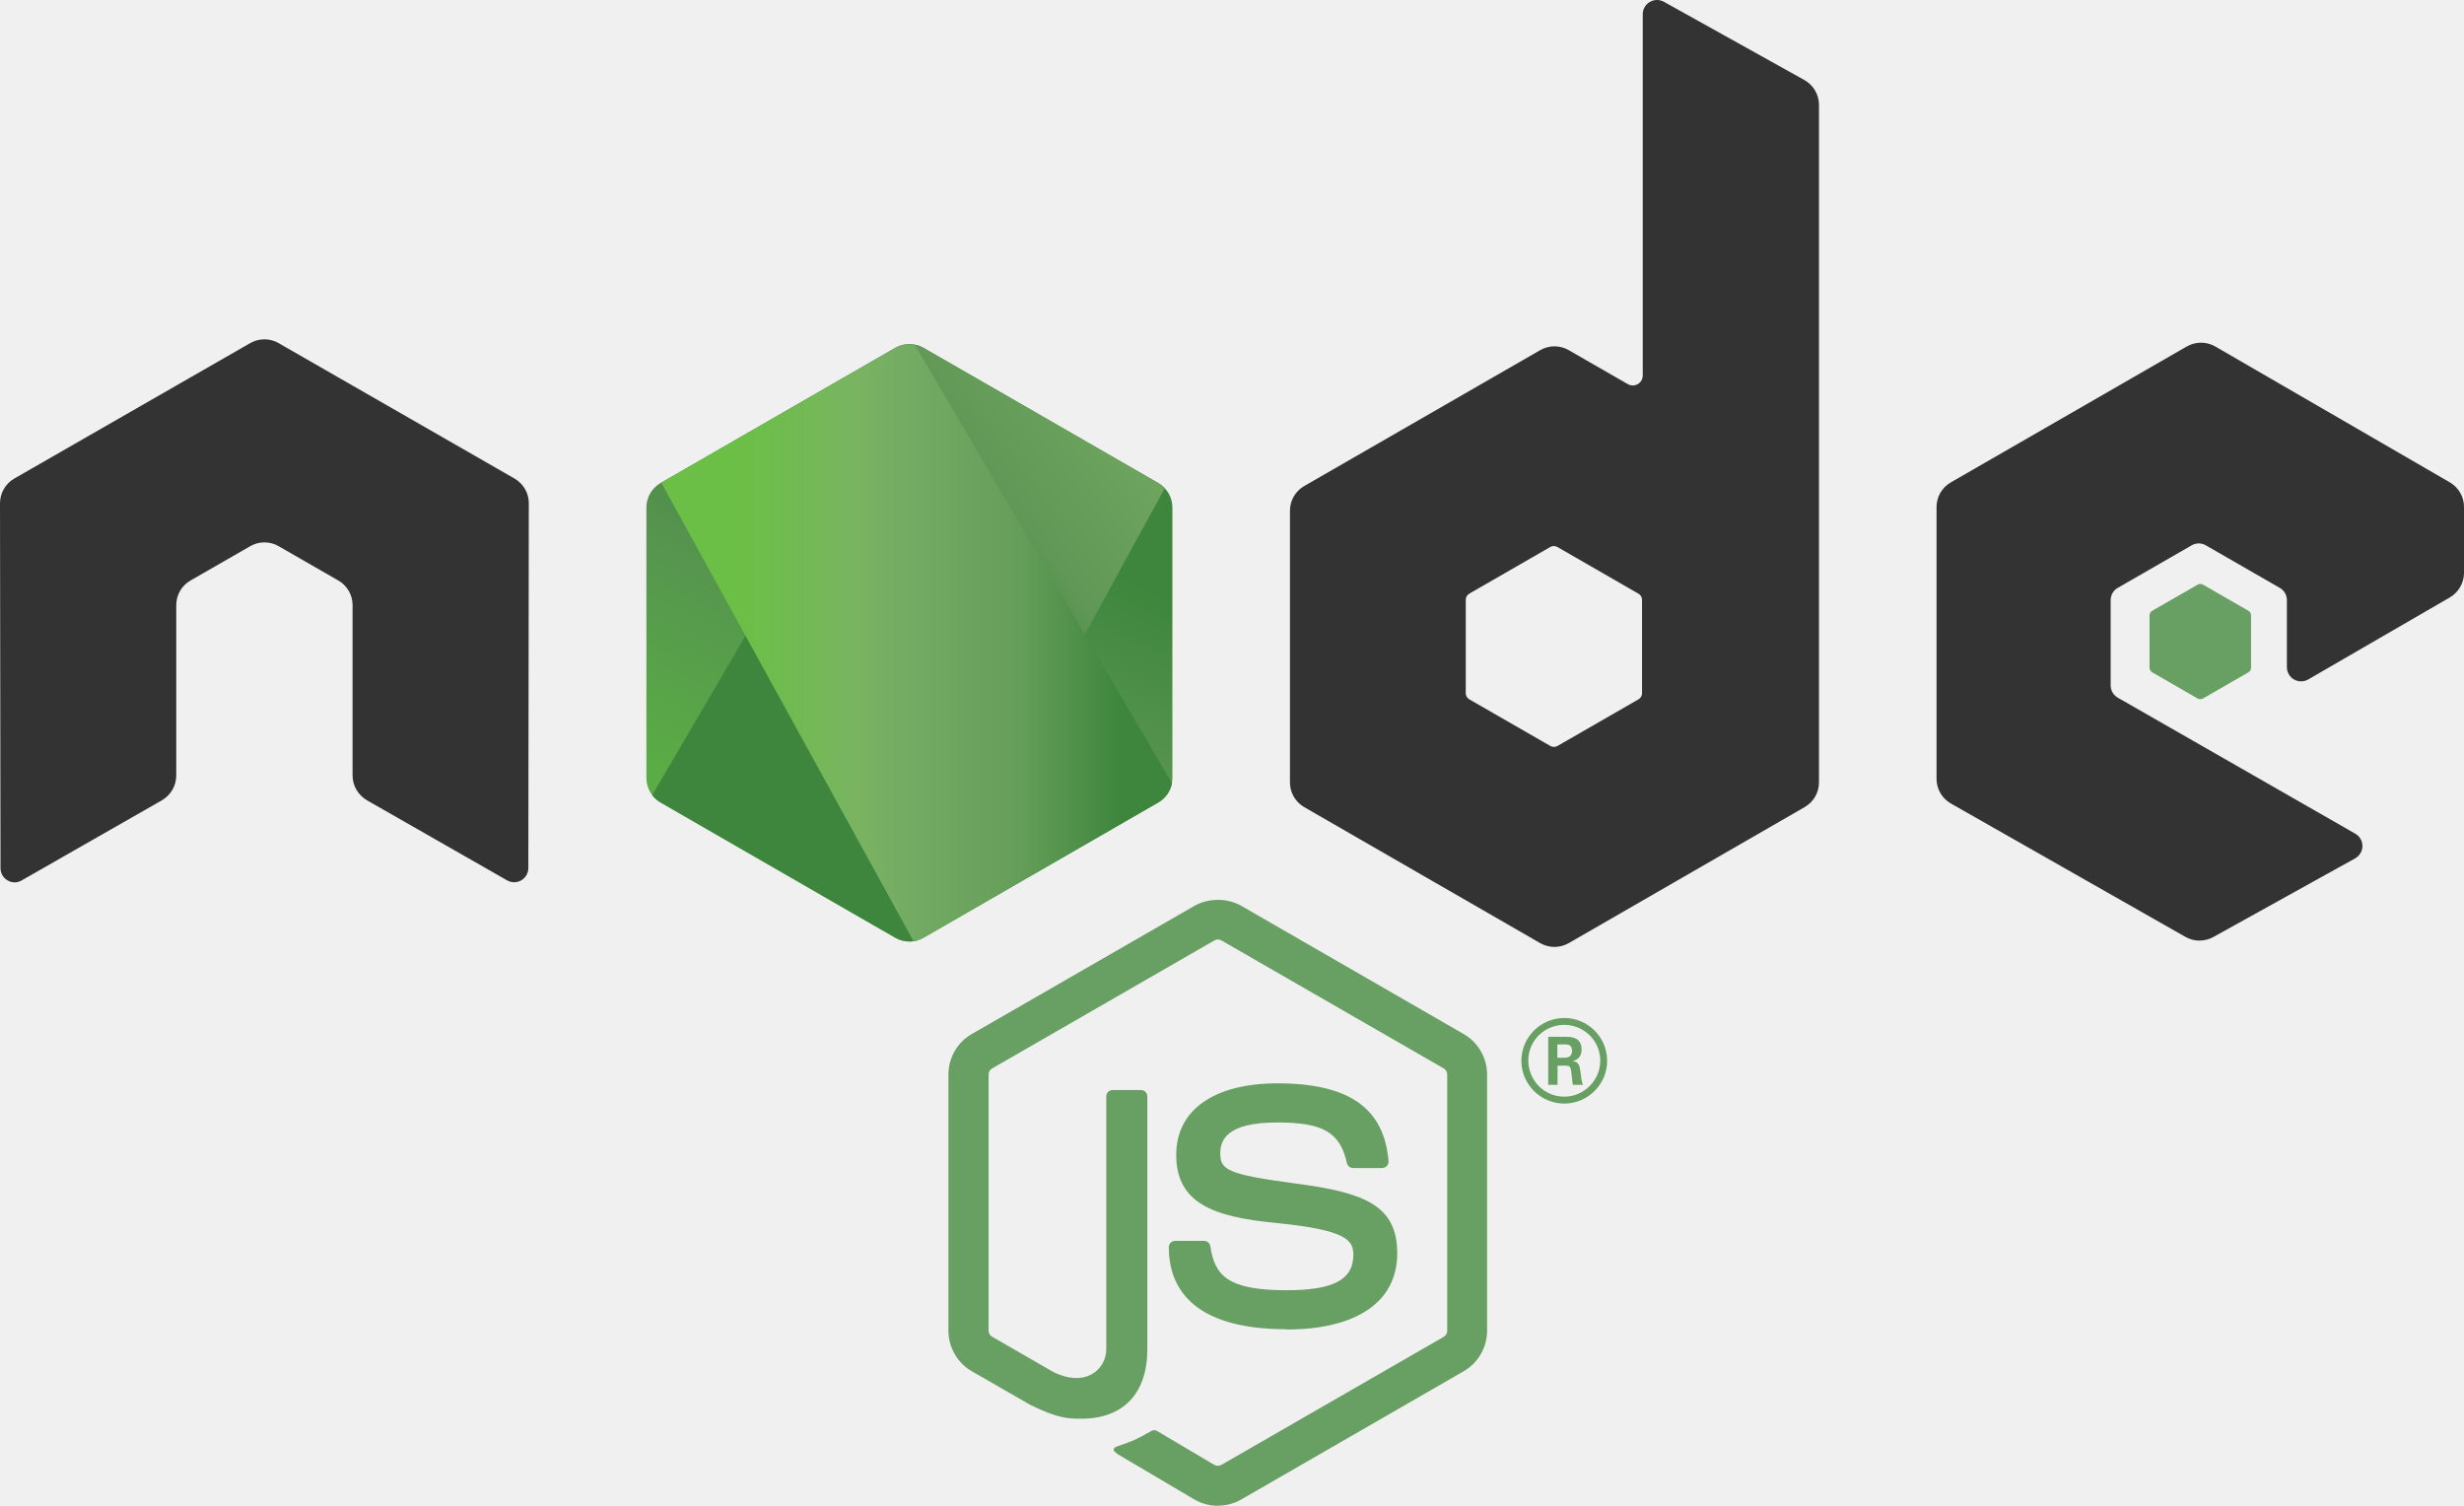
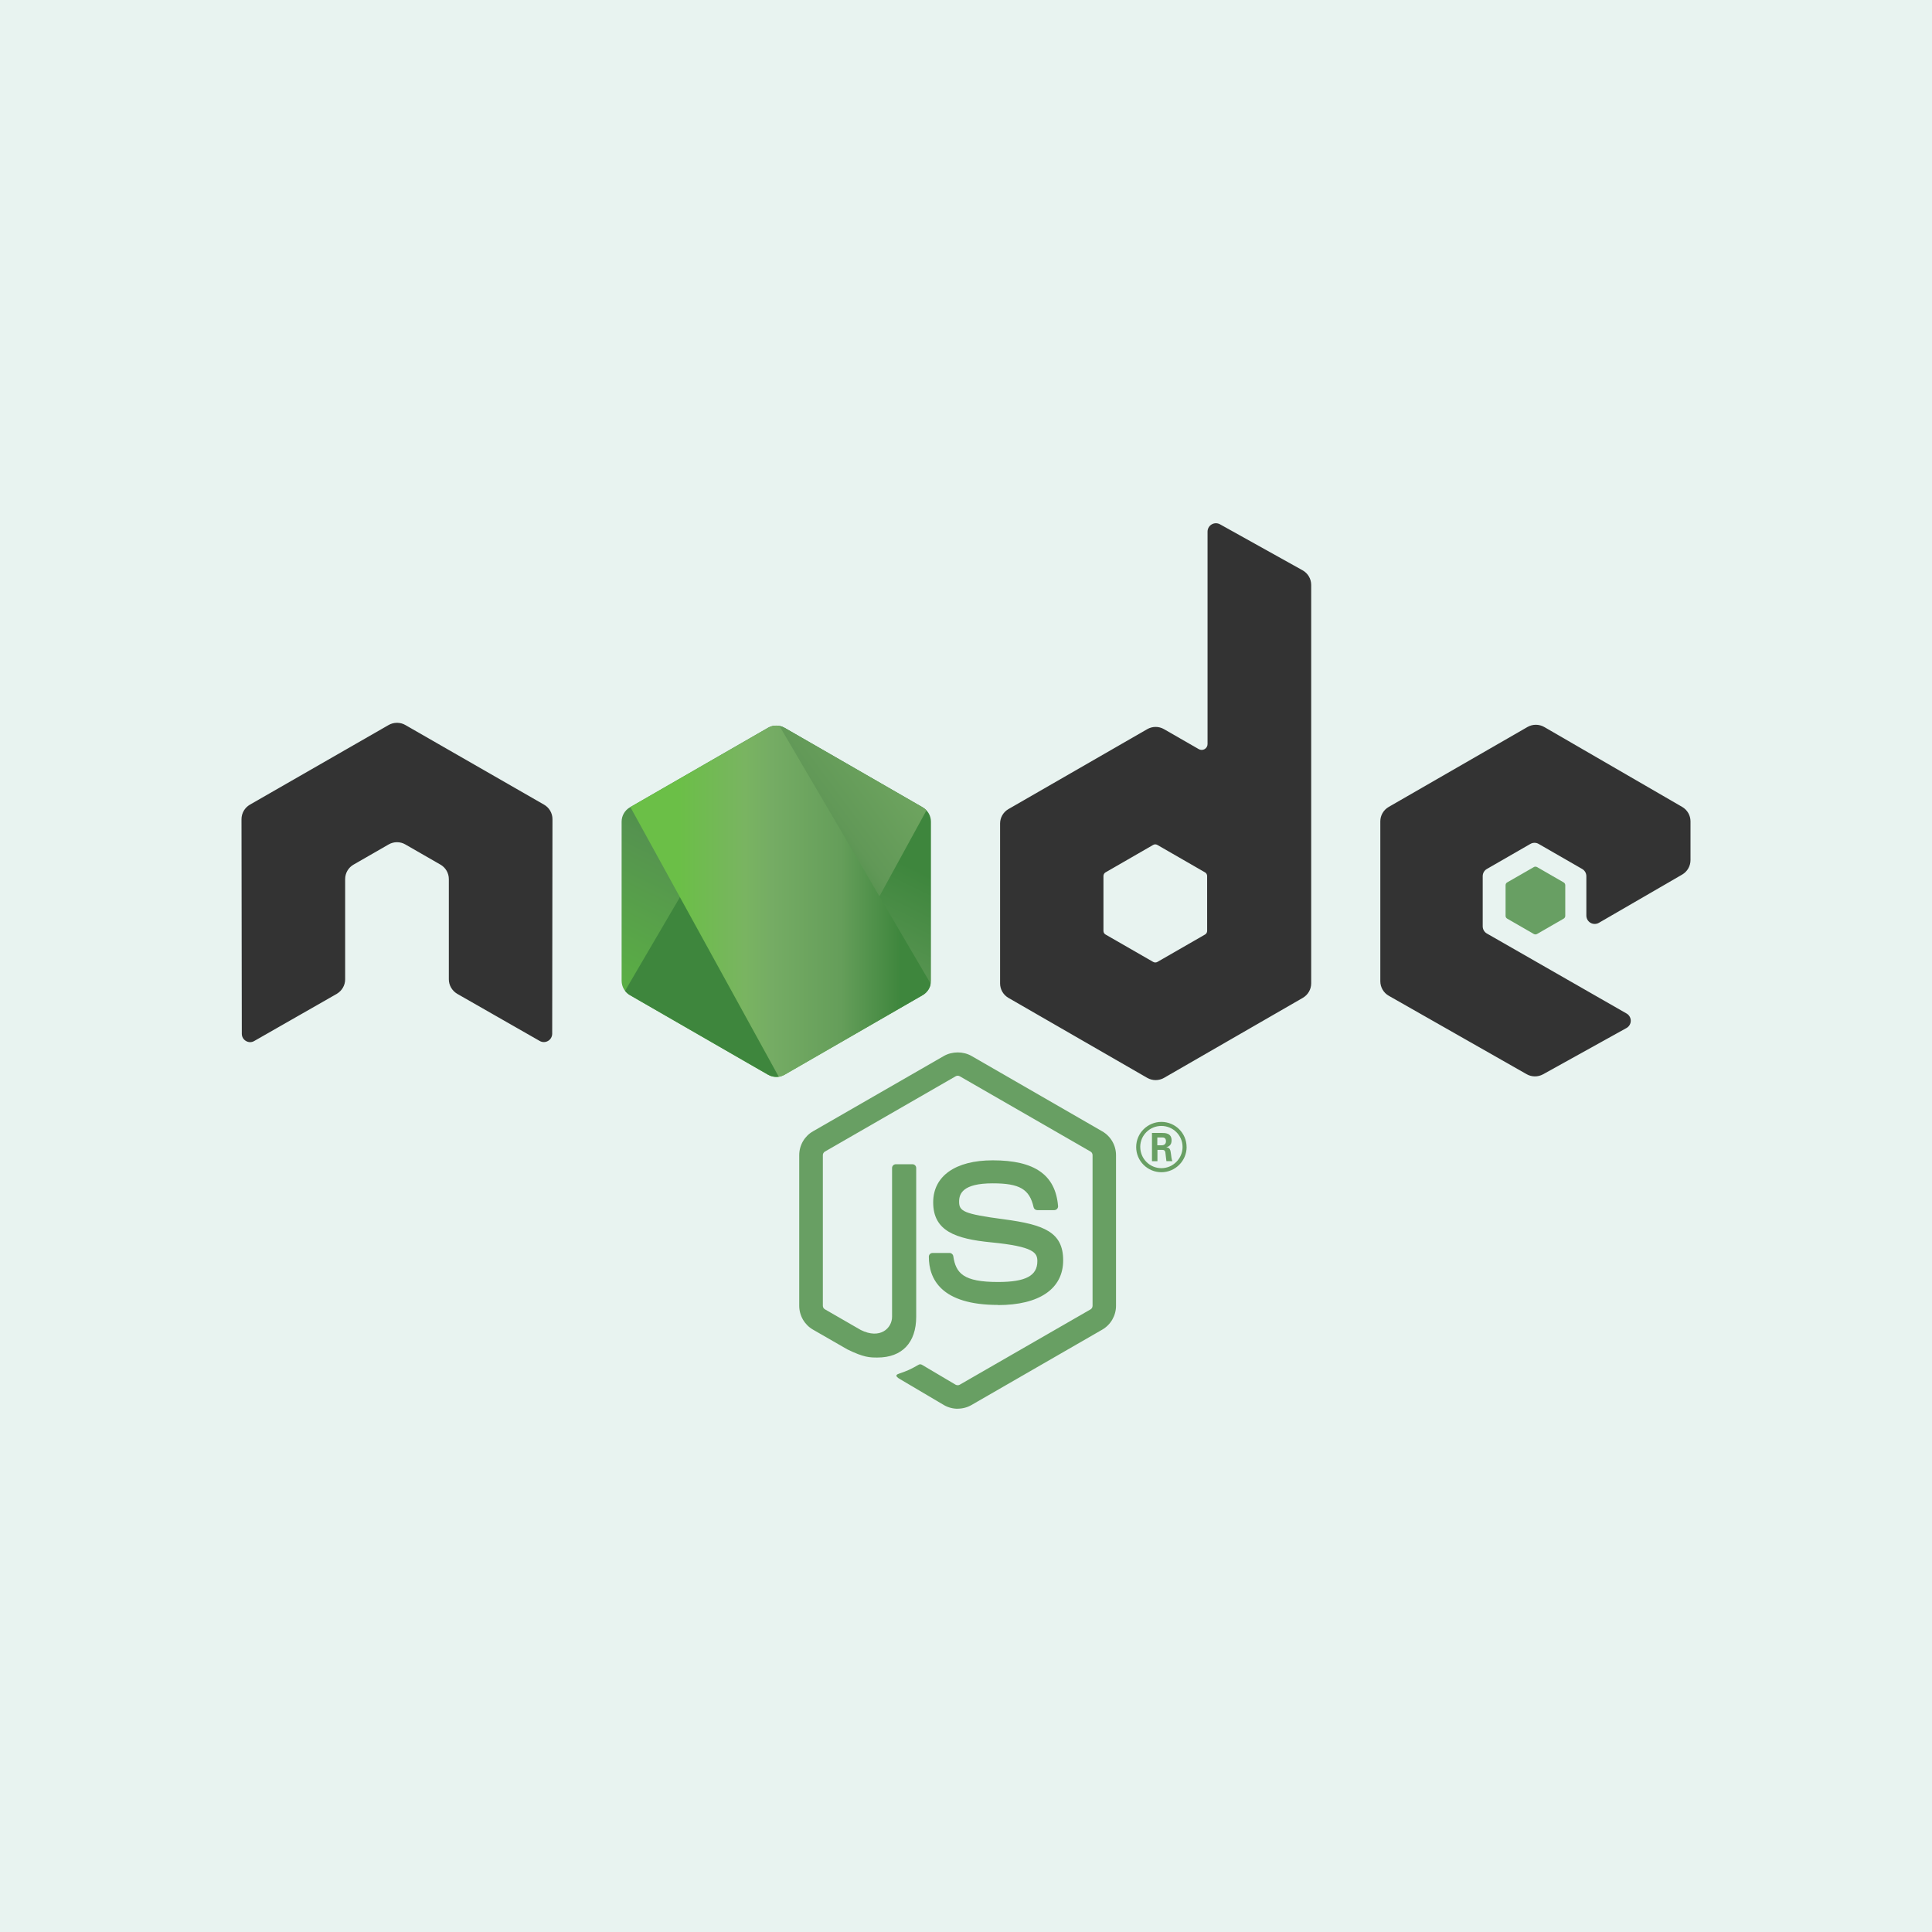
- <svg xmlns="http://www.w3.org/2000/svg" width="90" height="55" viewBox="0 0 90 55" fill="none">
-   <g clip-path="url(#clip0_2117_1664)">
-     <path d="M44.484 55C44.187 55 43.892 54.922 43.631 54.773L40.918 53.17C40.513 52.944 40.71 52.864 40.844 52.818C41.384 52.629 41.494 52.586 42.071 52.26C42.132 52.225 42.211 52.237 42.273 52.274L44.357 53.508C44.433 53.549 44.539 53.549 44.609 53.508L52.737 48.827C52.812 48.784 52.861 48.697 52.861 48.607V39.249C52.861 39.156 52.812 39.072 52.735 39.026L44.611 34.348C44.536 34.304 44.436 34.304 44.361 34.348L36.238 39.026C36.159 39.07 36.109 39.157 36.109 39.247V48.605C36.109 48.695 36.158 48.78 36.235 48.823L38.461 50.106C39.669 50.709 40.408 49.998 40.408 49.283V40.047C40.408 39.915 40.512 39.813 40.644 39.813H41.673C41.801 39.813 41.907 39.915 41.907 40.047V49.288C41.907 50.895 41.028 51.819 39.501 51.819C39.031 51.819 38.66 51.819 37.627 51.312L35.495 50.085C34.968 49.781 34.642 49.212 34.642 48.605V39.247C34.642 38.638 34.968 38.069 35.495 37.769L43.63 33.086C44.145 32.795 44.829 32.795 45.339 33.086L53.465 37.771C53.99 38.074 54.318 38.64 54.318 39.249V48.607C54.318 49.214 53.99 49.781 53.465 50.085L45.339 54.769C45.079 54.919 44.784 54.996 44.483 54.996" fill="#689F63" />
-     <path d="M46.994 48.551C43.438 48.551 42.692 46.923 42.692 45.556C42.692 45.426 42.797 45.323 42.928 45.323H43.978C44.093 45.323 44.191 45.407 44.209 45.522C44.368 46.589 44.84 47.127 46.991 47.127C48.704 47.127 49.432 46.741 49.432 45.835C49.432 45.313 49.224 44.925 46.563 44.665C44.338 44.446 42.962 43.957 42.962 42.181C42.962 40.544 44.346 39.57 46.663 39.57C49.265 39.57 50.555 40.471 50.718 42.408C50.724 42.475 50.7 42.54 50.655 42.589C50.61 42.635 50.547 42.664 50.482 42.664H49.426C49.316 42.664 49.221 42.587 49.198 42.481C48.944 41.358 48.329 40.999 46.659 40.999C44.789 40.999 44.572 41.649 44.572 42.136C44.572 42.727 44.828 42.899 47.351 43.232C49.849 43.563 51.035 44.03 51.035 45.782C51.035 47.548 49.558 48.561 46.983 48.561M56.882 38.636H57.155C57.379 38.636 57.422 38.48 57.422 38.389C57.422 38.149 57.257 38.149 57.165 38.149H56.884L56.882 38.636ZM56.551 37.869H57.155C57.362 37.869 57.769 37.869 57.769 38.332C57.769 38.654 57.562 38.721 57.438 38.762C57.68 38.778 57.696 38.937 57.729 39.16C57.745 39.3 57.771 39.541 57.82 39.623H57.448C57.438 39.541 57.381 39.095 57.381 39.071C57.356 38.971 57.322 38.922 57.198 38.922H56.891V39.625H56.551V37.869ZM55.824 38.742C55.824 39.468 56.412 40.057 57.135 40.057C57.863 40.057 58.451 39.456 58.451 38.742C58.451 38.013 57.855 37.434 57.133 37.434C56.42 37.434 55.822 38.005 55.822 38.74M58.703 38.746C58.703 39.606 57.997 40.309 57.137 40.309C56.282 40.309 55.57 39.615 55.57 38.746C55.57 37.861 56.298 37.183 57.137 37.183C57.981 37.183 58.701 37.863 58.701 38.746" fill="#689F63" />
-     <path fill-rule="evenodd" clip-rule="evenodd" d="M19.315 18.382C19.315 18.009 19.117 17.666 18.794 17.48L10.177 12.533C10.032 12.447 9.869 12.403 9.703 12.396H9.614C9.449 12.403 9.286 12.447 9.138 12.533L0.521 17.48C0.2 17.666 0 18.01 0 18.383L0.019 31.708C0.019 31.893 0.115 32.066 0.277 32.157C0.436 32.254 0.635 32.254 0.794 32.157L5.917 29.23C6.241 29.038 6.438 28.698 6.438 28.328V22.103C6.438 21.732 6.635 21.389 6.958 21.204L9.139 19.951C9.301 19.857 9.478 19.811 9.659 19.811C9.838 19.811 10.02 19.857 10.177 19.95L12.357 21.203C12.68 21.388 12.878 21.731 12.878 22.103V28.327C12.878 28.697 13.078 29.038 13.4 29.229L18.519 32.154C18.68 32.249 18.88 32.249 19.04 32.154C19.198 32.063 19.298 31.89 19.298 31.705L19.315 18.382ZM59.978 25.32C59.978 25.413 59.928 25.499 59.847 25.544L56.888 27.247C56.807 27.293 56.708 27.293 56.628 27.247L53.668 25.544C53.586 25.498 53.538 25.413 53.538 25.32V21.91C53.538 21.817 53.586 21.732 53.666 21.685L56.624 19.98C56.705 19.933 56.805 19.933 56.886 19.98L59.846 21.685C59.928 21.732 59.977 21.817 59.977 21.91L59.978 25.32ZM60.777 0.066C60.616 -0.024 60.419 -0.022 60.26 0.071C60.101 0.165 60.003 0.335 60.003 0.52V13.715C60.003 13.845 59.934 13.965 59.821 14.03C59.709 14.095 59.57 14.095 59.457 14.03L57.298 12.789C56.977 12.604 56.581 12.604 56.258 12.789L47.638 17.753C47.316 17.938 47.117 18.281 47.117 18.651V28.582C47.117 28.953 47.316 29.294 47.638 29.481L56.258 34.449C56.58 34.633 56.977 34.633 57.299 34.449L65.919 29.479C66.241 29.292 66.44 28.951 66.44 28.58V3.829C66.44 3.452 66.235 3.106 65.905 2.922L60.777 0.066ZM89.483 21.821C89.803 21.635 90 21.292 90 20.923V18.516C90 18.146 89.803 17.804 89.482 17.618L80.916 12.656C80.593 12.47 80.196 12.47 79.873 12.656L71.255 17.62C70.931 17.807 70.734 18.148 70.734 18.519V28.446C70.734 28.82 70.935 29.165 71.259 29.349L79.822 34.219C80.137 34.4 80.524 34.402 80.843 34.226L86.023 31.353C86.186 31.262 86.29 31.089 86.29 30.902C86.29 30.716 86.19 30.541 86.027 30.45L77.356 25.484C77.193 25.393 77.094 25.22 77.094 25.036V21.922C77.094 21.735 77.191 21.564 77.354 21.472L80.052 19.919C80.213 19.825 80.41 19.825 80.571 19.919L83.27 21.472C83.431 21.563 83.531 21.735 83.531 21.92V24.369C83.531 24.553 83.63 24.726 83.791 24.819C83.952 24.91 84.151 24.91 84.312 24.817L89.483 21.821Z" fill="#333333" />
-     <path fill-rule="evenodd" clip-rule="evenodd" d="M80.268 21.356C80.329 21.32 80.406 21.32 80.468 21.356L82.122 22.308C82.184 22.344 82.222 22.41 82.222 22.481V24.387C82.222 24.458 82.184 24.524 82.122 24.559L80.468 25.512C80.406 25.547 80.329 25.547 80.268 25.512L78.615 24.559C78.552 24.524 78.514 24.458 78.514 24.387V22.481C78.514 22.41 78.55 22.344 78.613 22.308L80.268 21.356Z" fill="#689F63" />
-     <mask id="mask0_2117_1664" style="mask-type:luminance" maskUnits="userSpaceOnUse" x="23" y="12" width="20" height="23">
-       <path d="M32.699 12.706L24.128 17.642C23.807 17.827 23.61 18.168 23.61 18.537V28.417C23.61 28.785 23.807 29.126 24.128 29.311L32.7 34.252C33.02 34.436 33.415 34.436 33.735 34.252L42.306 29.311C42.625 29.126 42.823 28.785 42.823 28.417V18.537C42.823 18.168 42.625 17.827 42.304 17.642L33.734 12.706C33.574 12.614 33.395 12.568 33.216 12.568C33.037 12.568 32.858 12.614 32.697 12.706" fill="white" />
+ <svg xmlns="http://www.w3.org/2000/svg" width="120" height="120" viewBox="20 162 120 120" fill="none">
+   <rect width="120" height="120" transform="matrix(-1 0 0 1 140 162)" fill="#E8F3F0" />
+   <g clip-path="url(#clip0_2117_1621)">
+     <path d="M79.484 249.5C79.187 249.5 78.892 249.423 78.631 249.273L75.918 247.67C75.513 247.444 75.71 247.364 75.844 247.318C76.384 247.129 76.494 247.086 77.071 246.759C77.132 246.725 77.211 246.737 77.273 246.774L79.357 248.008C79.433 248.049 79.54 248.049 79.609 248.008L87.737 243.327C87.812 243.284 87.861 243.197 87.861 243.107V233.749C87.861 233.655 87.812 233.572 87.735 233.526L79.611 228.848C79.536 228.804 79.436 228.804 79.361 228.848L71.238 233.526C71.159 233.57 71.109 233.658 71.109 233.747V243.105C71.109 243.195 71.158 243.28 71.235 243.323L73.461 244.606C74.669 245.209 75.408 244.498 75.408 243.783V234.547C75.408 234.415 75.512 234.313 75.644 234.313H76.673C76.802 234.313 76.907 234.415 76.907 234.547V243.787C76.907 245.395 76.028 246.319 74.501 246.319C74.031 246.319 73.66 246.319 72.627 245.811L70.495 244.585C69.968 244.281 69.642 243.712 69.642 243.105V233.747C69.642 233.138 69.968 232.569 70.495 232.269L78.63 227.586C79.145 227.295 79.829 227.295 80.339 227.586L88.465 232.271C88.99 232.573 89.318 233.14 89.318 233.749V243.107C89.318 243.714 88.99 244.281 88.465 244.585L80.339 249.269C80.079 249.419 79.784 249.496 79.483 249.496" fill="#689F63" />
+     <path d="M81.994 243.052C78.438 243.052 77.692 241.423 77.692 240.056C77.692 239.926 77.797 239.823 77.928 239.823H78.978C79.094 239.823 79.191 239.907 79.21 240.021C79.368 241.089 79.84 241.627 81.991 241.627C83.704 241.627 84.432 241.241 84.432 240.335C84.432 239.813 84.225 239.425 81.563 239.165C79.338 238.946 77.962 238.457 77.962 236.681C77.962 235.044 79.346 234.07 81.663 234.07C84.265 234.07 85.555 234.971 85.718 236.908C85.724 236.975 85.7 237.04 85.655 237.089C85.61 237.135 85.547 237.164 85.482 237.164H84.426C84.316 237.164 84.221 237.087 84.198 236.981C83.944 235.858 83.329 235.499 81.659 235.499C79.789 235.499 79.572 236.149 79.572 236.636C79.572 237.227 79.828 237.399 82.351 237.732C84.849 238.063 86.035 238.53 86.035 240.282C86.035 242.048 84.558 243.061 81.983 243.061M91.882 233.136H92.155C92.379 233.136 92.421 232.98 92.421 232.888C92.421 232.649 92.257 232.649 92.165 232.649H91.884L91.882 233.136ZM91.551 232.369H92.155C92.362 232.369 92.769 232.369 92.769 232.832C92.769 233.154 92.562 233.221 92.438 233.262C92.68 233.278 92.696 233.437 92.729 233.66C92.745 233.8 92.771 234.042 92.82 234.123H92.448C92.438 234.042 92.381 233.595 92.381 233.571C92.356 233.471 92.322 233.422 92.198 233.422H91.891V234.125H91.551V232.369ZM90.824 233.242C90.824 233.968 91.412 234.557 92.135 234.557C92.863 234.557 93.451 233.956 93.451 233.242C93.451 232.513 92.855 231.934 92.133 231.934C91.421 231.934 90.822 232.505 90.822 233.24M93.703 233.246C93.703 234.106 92.997 234.809 92.137 234.809C91.282 234.809 90.57 234.115 90.57 233.246C90.57 232.361 91.298 231.683 92.137 231.683C92.981 231.683 93.701 232.363 93.701 233.246" fill="#689F63" />
+     <path fill-rule="evenodd" clip-rule="evenodd" d="M54.315 212.882C54.315 212.509 54.117 212.165 53.794 211.98L45.177 207.032C45.032 206.947 44.869 206.903 44.703 206.896H44.614C44.449 206.903 44.286 206.947 44.138 207.032L35.521 211.98C35.2 212.166 35 212.51 35 212.883L35.019 226.208C35.019 226.393 35.115 226.566 35.277 226.657C35.436 226.754 35.636 226.754 35.794 226.657L40.917 223.73C41.24 223.538 41.438 223.198 41.438 222.828V216.603C41.438 216.232 41.635 215.889 41.958 215.704L44.139 214.45C44.301 214.357 44.478 214.311 44.66 214.311C44.838 214.311 45.02 214.357 45.177 214.45L47.357 215.703C47.68 215.888 47.878 216.231 47.878 216.603V222.827C47.878 223.197 48.078 223.538 48.4 223.729L53.519 226.654C53.68 226.749 53.88 226.749 54.04 226.654C54.198 226.563 54.298 226.39 54.298 226.205L54.315 212.882ZM94.978 219.82C94.978 219.913 94.928 219.999 94.847 220.045L91.888 221.747C91.807 221.793 91.708 221.793 91.628 221.747L88.668 220.045C88.586 219.998 88.537 219.913 88.537 219.82V216.41C88.537 216.317 88.586 216.232 88.666 216.185L91.624 214.48C91.705 214.433 91.805 214.433 91.886 214.48L94.847 216.185C94.928 216.232 94.977 216.317 94.977 216.41L94.978 219.82ZM95.777 194.566C95.616 194.476 95.419 194.478 95.26 194.571C95.101 194.665 95.003 194.835 95.003 195.02V208.215C95.003 208.345 94.934 208.465 94.821 208.53C94.709 208.595 94.57 208.595 94.457 208.53L92.298 207.289C91.977 207.104 91.581 207.104 91.258 207.289L82.638 212.253C82.316 212.438 82.117 212.781 82.117 213.151V223.082C82.117 223.453 82.316 223.794 82.638 223.981L91.258 228.949C91.58 229.133 91.977 229.133 92.299 228.949L100.919 223.979C101.241 223.792 101.44 223.451 101.44 223.08V198.329C101.44 197.952 101.235 197.606 100.905 197.422L95.777 194.566ZM124.483 216.321C124.803 216.135 125 215.792 125 215.423V213.016C125 212.646 124.803 212.304 124.482 212.118L115.917 207.156C115.593 206.97 115.196 206.97 114.873 207.156L106.255 212.12C105.931 212.307 105.734 212.648 105.734 213.019V222.946C105.734 223.32 105.935 223.665 106.259 223.849L114.822 228.72C115.137 228.9 115.524 228.902 115.843 228.726L121.023 225.853C121.186 225.762 121.29 225.589 121.29 225.402C121.29 225.216 121.19 225.041 121.027 224.95L112.356 219.984C112.193 219.893 112.094 219.72 112.094 219.536V216.421C112.094 216.236 112.191 216.064 112.354 215.972L115.052 214.419C115.213 214.325 115.41 214.325 115.571 214.419L118.27 215.972C118.431 216.063 118.531 216.236 118.531 216.42V218.868C118.531 219.053 118.631 219.226 118.791 219.319C118.952 219.411 119.151 219.411 119.312 219.317L124.483 216.321Z" fill="#333333" />
+     <path fill-rule="evenodd" clip-rule="evenodd" d="M115.268 215.856C115.329 215.82 115.406 215.82 115.468 215.856L117.122 216.808C117.184 216.844 117.222 216.91 117.222 216.981V218.887C117.222 218.958 117.184 219.024 117.122 219.059L115.468 220.012C115.406 220.047 115.329 220.047 115.268 220.012L113.615 219.059C113.552 219.024 113.514 218.958 113.514 218.887V216.981C113.514 216.91 113.55 216.844 113.613 216.808L115.268 215.856Z" fill="#689F63" />
+     <mask id="mask0_2117_1621" style="mask-type:luminance" maskUnits="userSpaceOnUse" x="58" y="207" width="20" height="22">
+       <path d="M67.699 207.206L59.128 212.142C58.807 212.327 58.61 212.668 58.61 213.037V222.917C58.61 223.286 58.807 223.626 59.128 223.811L67.7 228.751C68.02 228.936 68.415 228.936 68.735 228.751L77.306 223.811C77.625 223.626 77.823 223.285 77.823 222.917V213.037C77.823 212.668 77.625 212.327 77.304 212.142L68.734 207.206C68.574 207.114 68.395 207.068 68.216 207.068C68.037 207.068 67.858 207.114 67.697 207.206" fill="white" />
    </mask>
-     <g mask="url(#mask0_2117_1664)">
-       <path d="M51.484 16.804L27.332 4.991L14.948 30.199L39.1 42.013L51.484 16.804Z" fill="url(#paint0_linear_2117_1664)" />
+     <g mask="url(#mask0_2117_1621)">
+       <path d="M86.484 211.304L62.332 199.491L49.948 224.699L74.1 236.513L86.484 211.304Z" fill="url(#paint1_linear_2117_1621)" />
    </g>
-     <mask id="mask1_2117_1664" style="mask-type:luminance" maskUnits="userSpaceOnUse" x="23" y="12" width="20" height="23">
-       <path d="M23.822 29.044C23.904 29.15 24.007 29.242 24.127 29.311L31.48 33.549L32.705 34.251C32.888 34.357 33.097 34.402 33.302 34.386C33.37 34.381 33.438 34.368 33.505 34.349L42.545 17.833C42.476 17.758 42.395 17.695 42.304 17.642L36.692 14.408L33.725 12.705C33.641 12.656 33.55 12.621 33.457 12.597L23.822 29.044Z" fill="white" />
+     <mask id="mask1_2117_1621" style="mask-type:luminance" maskUnits="userSpaceOnUse" x="58" y="207" width="20" height="22">
+       <path d="M58.822 223.544C58.904 223.65 59.007 223.742 59.127 223.811L66.48 228.049L67.705 228.751C67.888 228.857 68.097 228.902 68.302 228.886C68.37 228.881 68.439 228.868 68.505 228.849L77.545 212.333C77.476 212.258 77.395 212.195 77.304 212.142L71.692 208.908L68.725 207.205C68.641 207.156 68.55 207.122 68.457 207.097L58.822 223.544Z" fill="white" />
    </mask>
-     <g mask="url(#mask1_2117_1664)">
-       <path d="M13.38 20.298L30.434 43.33L52.988 26.702L35.933 3.671L13.38 20.298Z" fill="url(#paint1_linear_2117_1664)" />
+     <g mask="url(#mask1_2117_1621)">
+       <path d="M48.38 214.798L65.434 237.83L87.988 221.202L70.933 198.171L48.38 214.798Z" fill="url(#paint2_linear_2117_1621)" />
    </g>
-     <mask id="mask2_2117_1664" style="mask-type:luminance" maskUnits="userSpaceOnUse" x="24" y="12" width="19" height="23">
-       <path d="M33.114 12.573C32.97 12.588 32.829 12.632 32.7 12.706L24.153 17.628L33.369 34.378C33.497 34.36 33.623 34.317 33.737 34.251L42.308 29.311C42.573 29.158 42.754 28.899 42.809 28.605L33.414 12.59C33.344 12.577 33.275 12.57 33.204 12.57C33.176 12.57 33.147 12.571 33.119 12.574" fill="white" />
+     <mask id="mask2_2117_1621" style="mask-type:luminance" maskUnits="userSpaceOnUse" x="59" y="207" width="19" height="22">
+       <path d="M68.114 207.073C67.97 207.088 67.829 207.132 67.7 207.206L59.153 212.128L68.369 228.878C68.497 228.86 68.623 228.817 68.737 228.751L77.308 223.811C77.573 223.658 77.754 223.399 77.809 223.105L68.414 207.09C68.344 207.077 68.275 207.07 68.204 207.07C68.176 207.07 68.147 207.071 68.119 207.074" fill="white" />
    </mask>
-     <g mask="url(#mask2_2117_1664)">
-       <path d="M24.152 12.57V34.378H42.805V12.57H24.152Z" fill="url(#paint2_linear_2117_1664)" />
+     <g mask="url(#mask2_2117_1621)">
+       <path d="M59.152 207.07V228.878H77.805V207.07H59.152Z" fill="url(#paint3_linear_2117_1621)" />
    </g>
  </g>
  <defs>
-     <linearGradient id="paint0_linear_2117_1664" x1="39.401" y1="10.879" x2="27.061" y2="36.107" gradientUnits="userSpaceOnUse">
+     <linearGradient id="paint1_linear_2117_1621" x1="74.401" y1="205.379" x2="62.061" y2="230.607" gradientUnits="userSpaceOnUse">
      <stop offset="0.3" stop-color="#3E863D" />
      <stop offset="0.5" stop-color="#55934F" />
      <stop offset="0.8" stop-color="#5AAD45" />
    </linearGradient>
-     <linearGradient id="paint1_linear_2117_1664" x1="22.009" y1="31.946" x2="44.529" y2="15.27" gradientUnits="userSpaceOnUse">
+     <linearGradient id="paint2_linear_2117_1621" x1="57.009" y1="226.446" x2="79.529" y2="209.77" gradientUnits="userSpaceOnUse">
      <stop offset="0.57" stop-color="#3E863D" />
      <stop offset="0.72" stop-color="#619857" />
      <stop offset="1" stop-color="#76AC64" />
    </linearGradient>
-     <linearGradient id="paint2_linear_2117_1664" x1="24.159" y1="23.475" x2="42.809" y2="23.475" gradientUnits="userSpaceOnUse">
+     <linearGradient id="paint3_linear_2117_1621" x1="59.159" y1="217.975" x2="77.809" y2="217.975" gradientUnits="userSpaceOnUse">
      <stop offset="0.16" stop-color="#6BBF47" />
      <stop offset="0.38" stop-color="#79B461" />
      <stop offset="0.47" stop-color="#75AC64" />
      <stop offset="0.7" stop-color="#659E5A" />
      <stop offset="0.9" stop-color="#3E863D" />
    </linearGradient>
-     <clipPath id="clip0_2117_1664">
-       <rect width="90" height="55" fill="white" />
+     <clipPath id="clip0_2117_1621">
+       <rect width="90" height="55" fill="white" transform="translate(35 194.5)" />
    </clipPath>
  </defs>
</svg>
